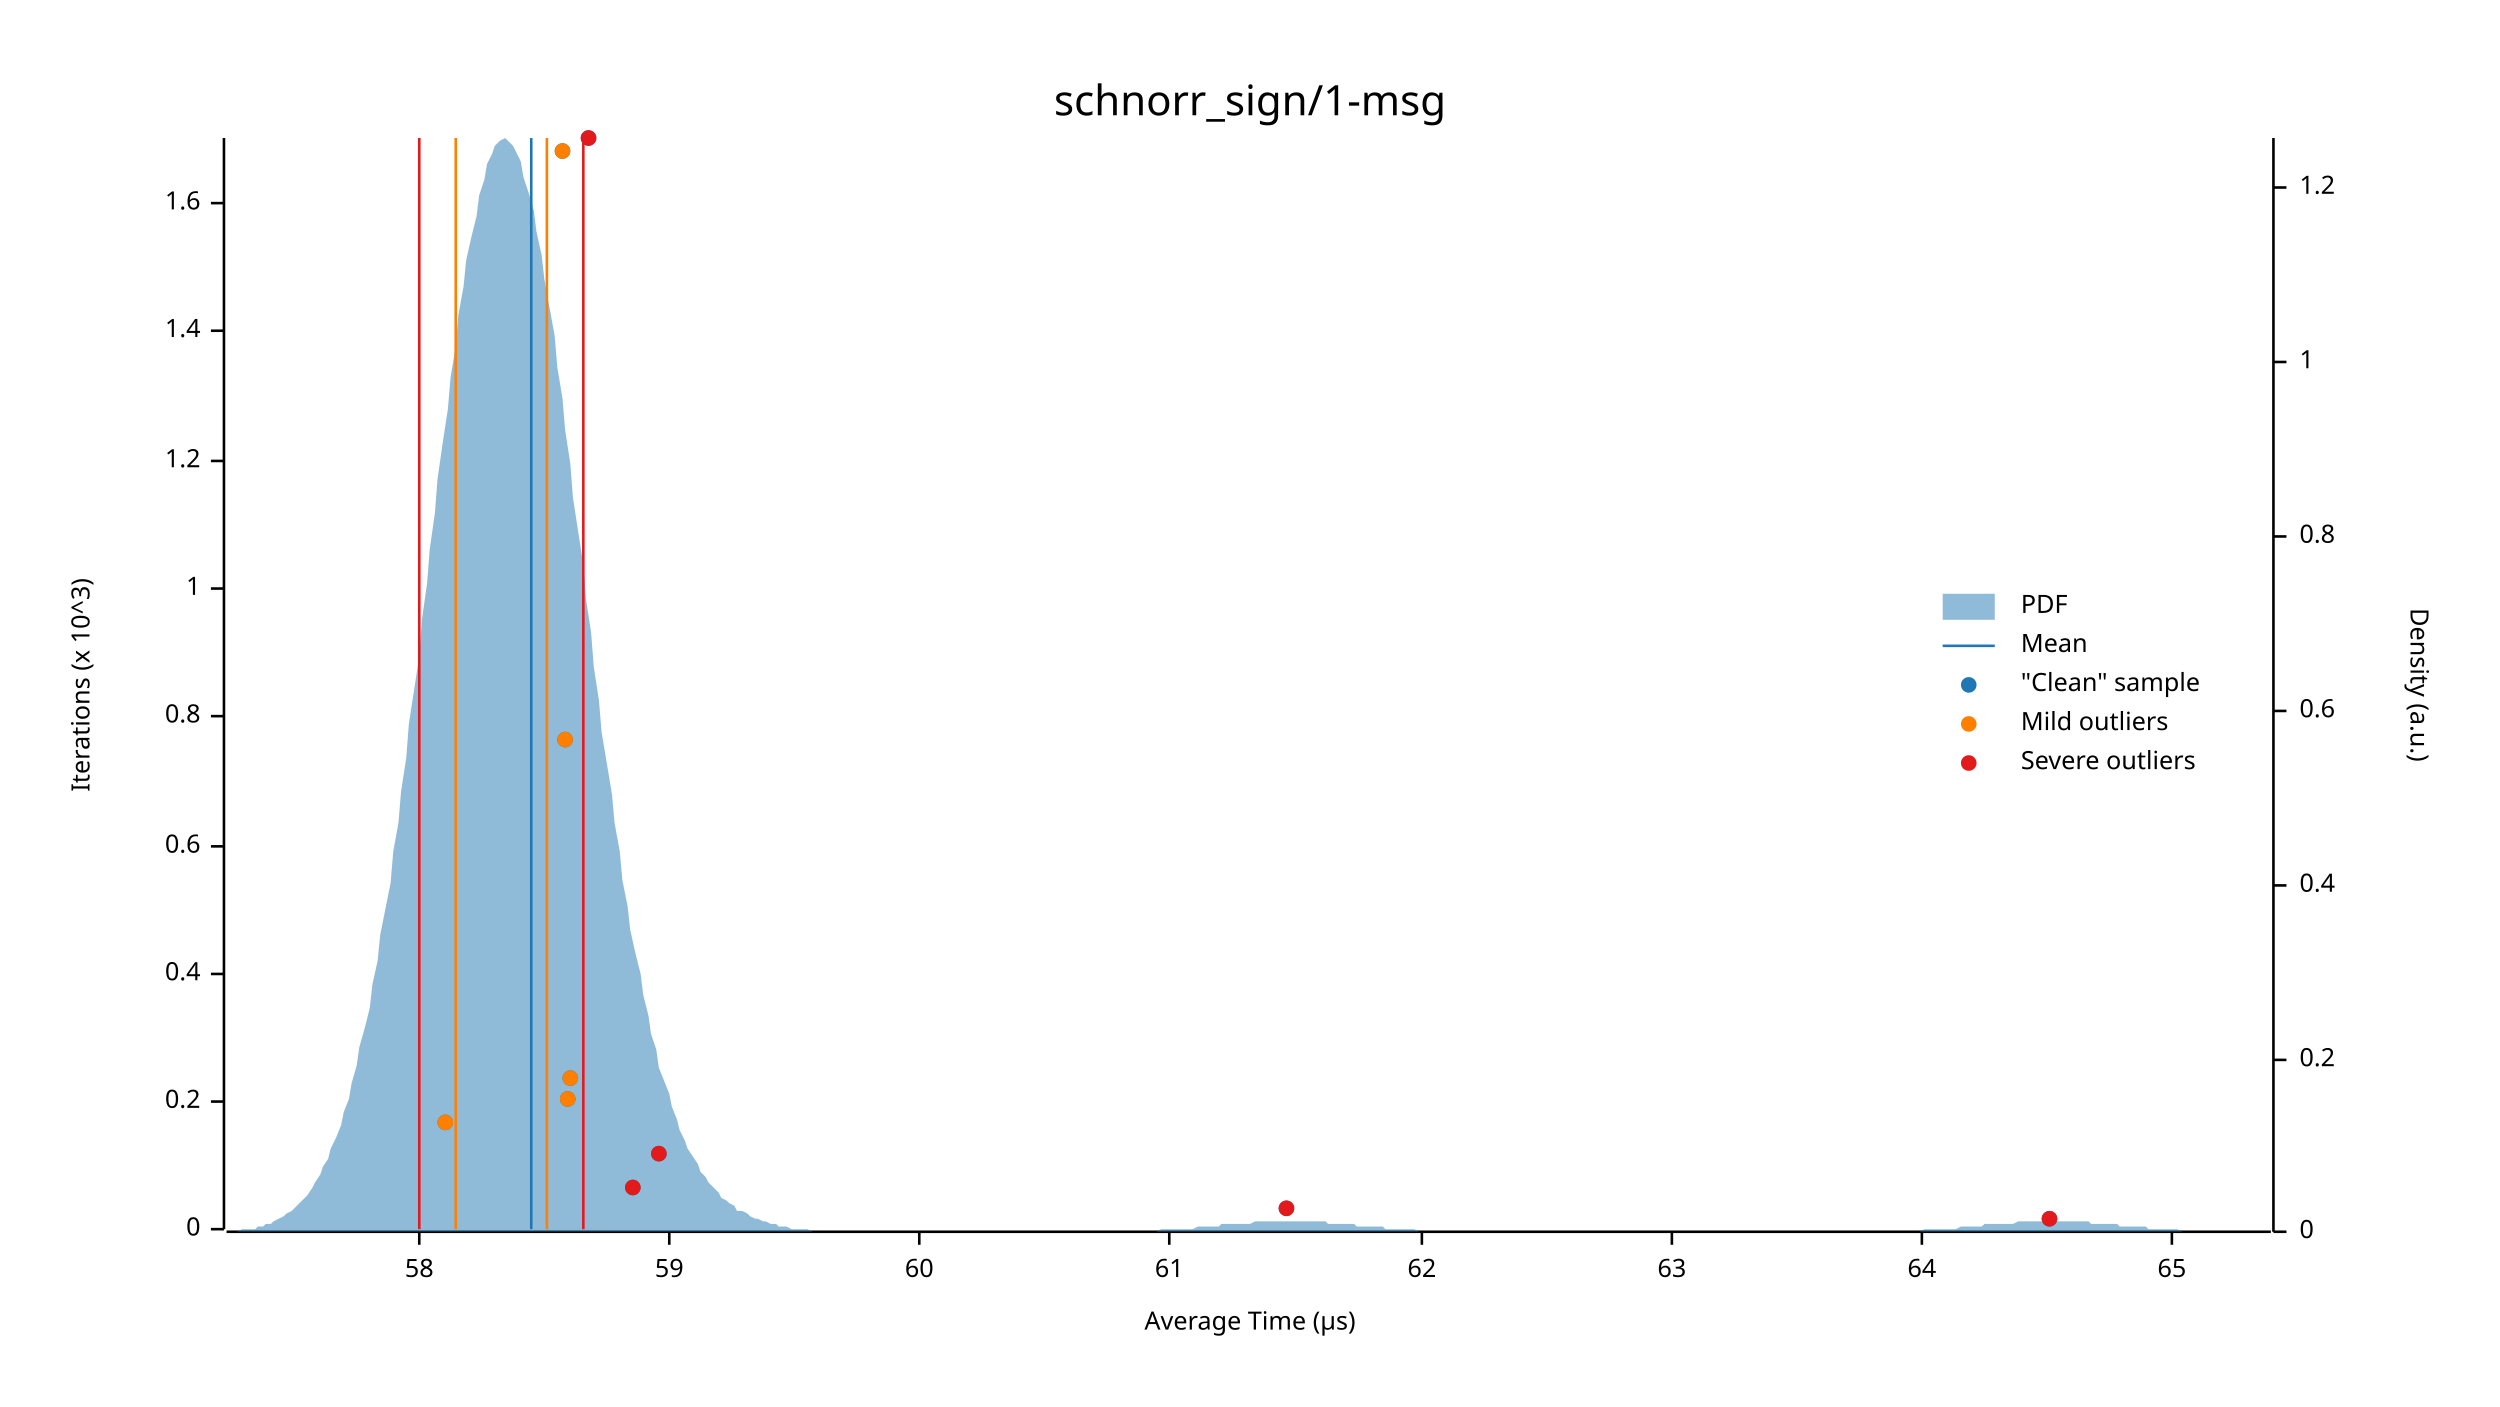
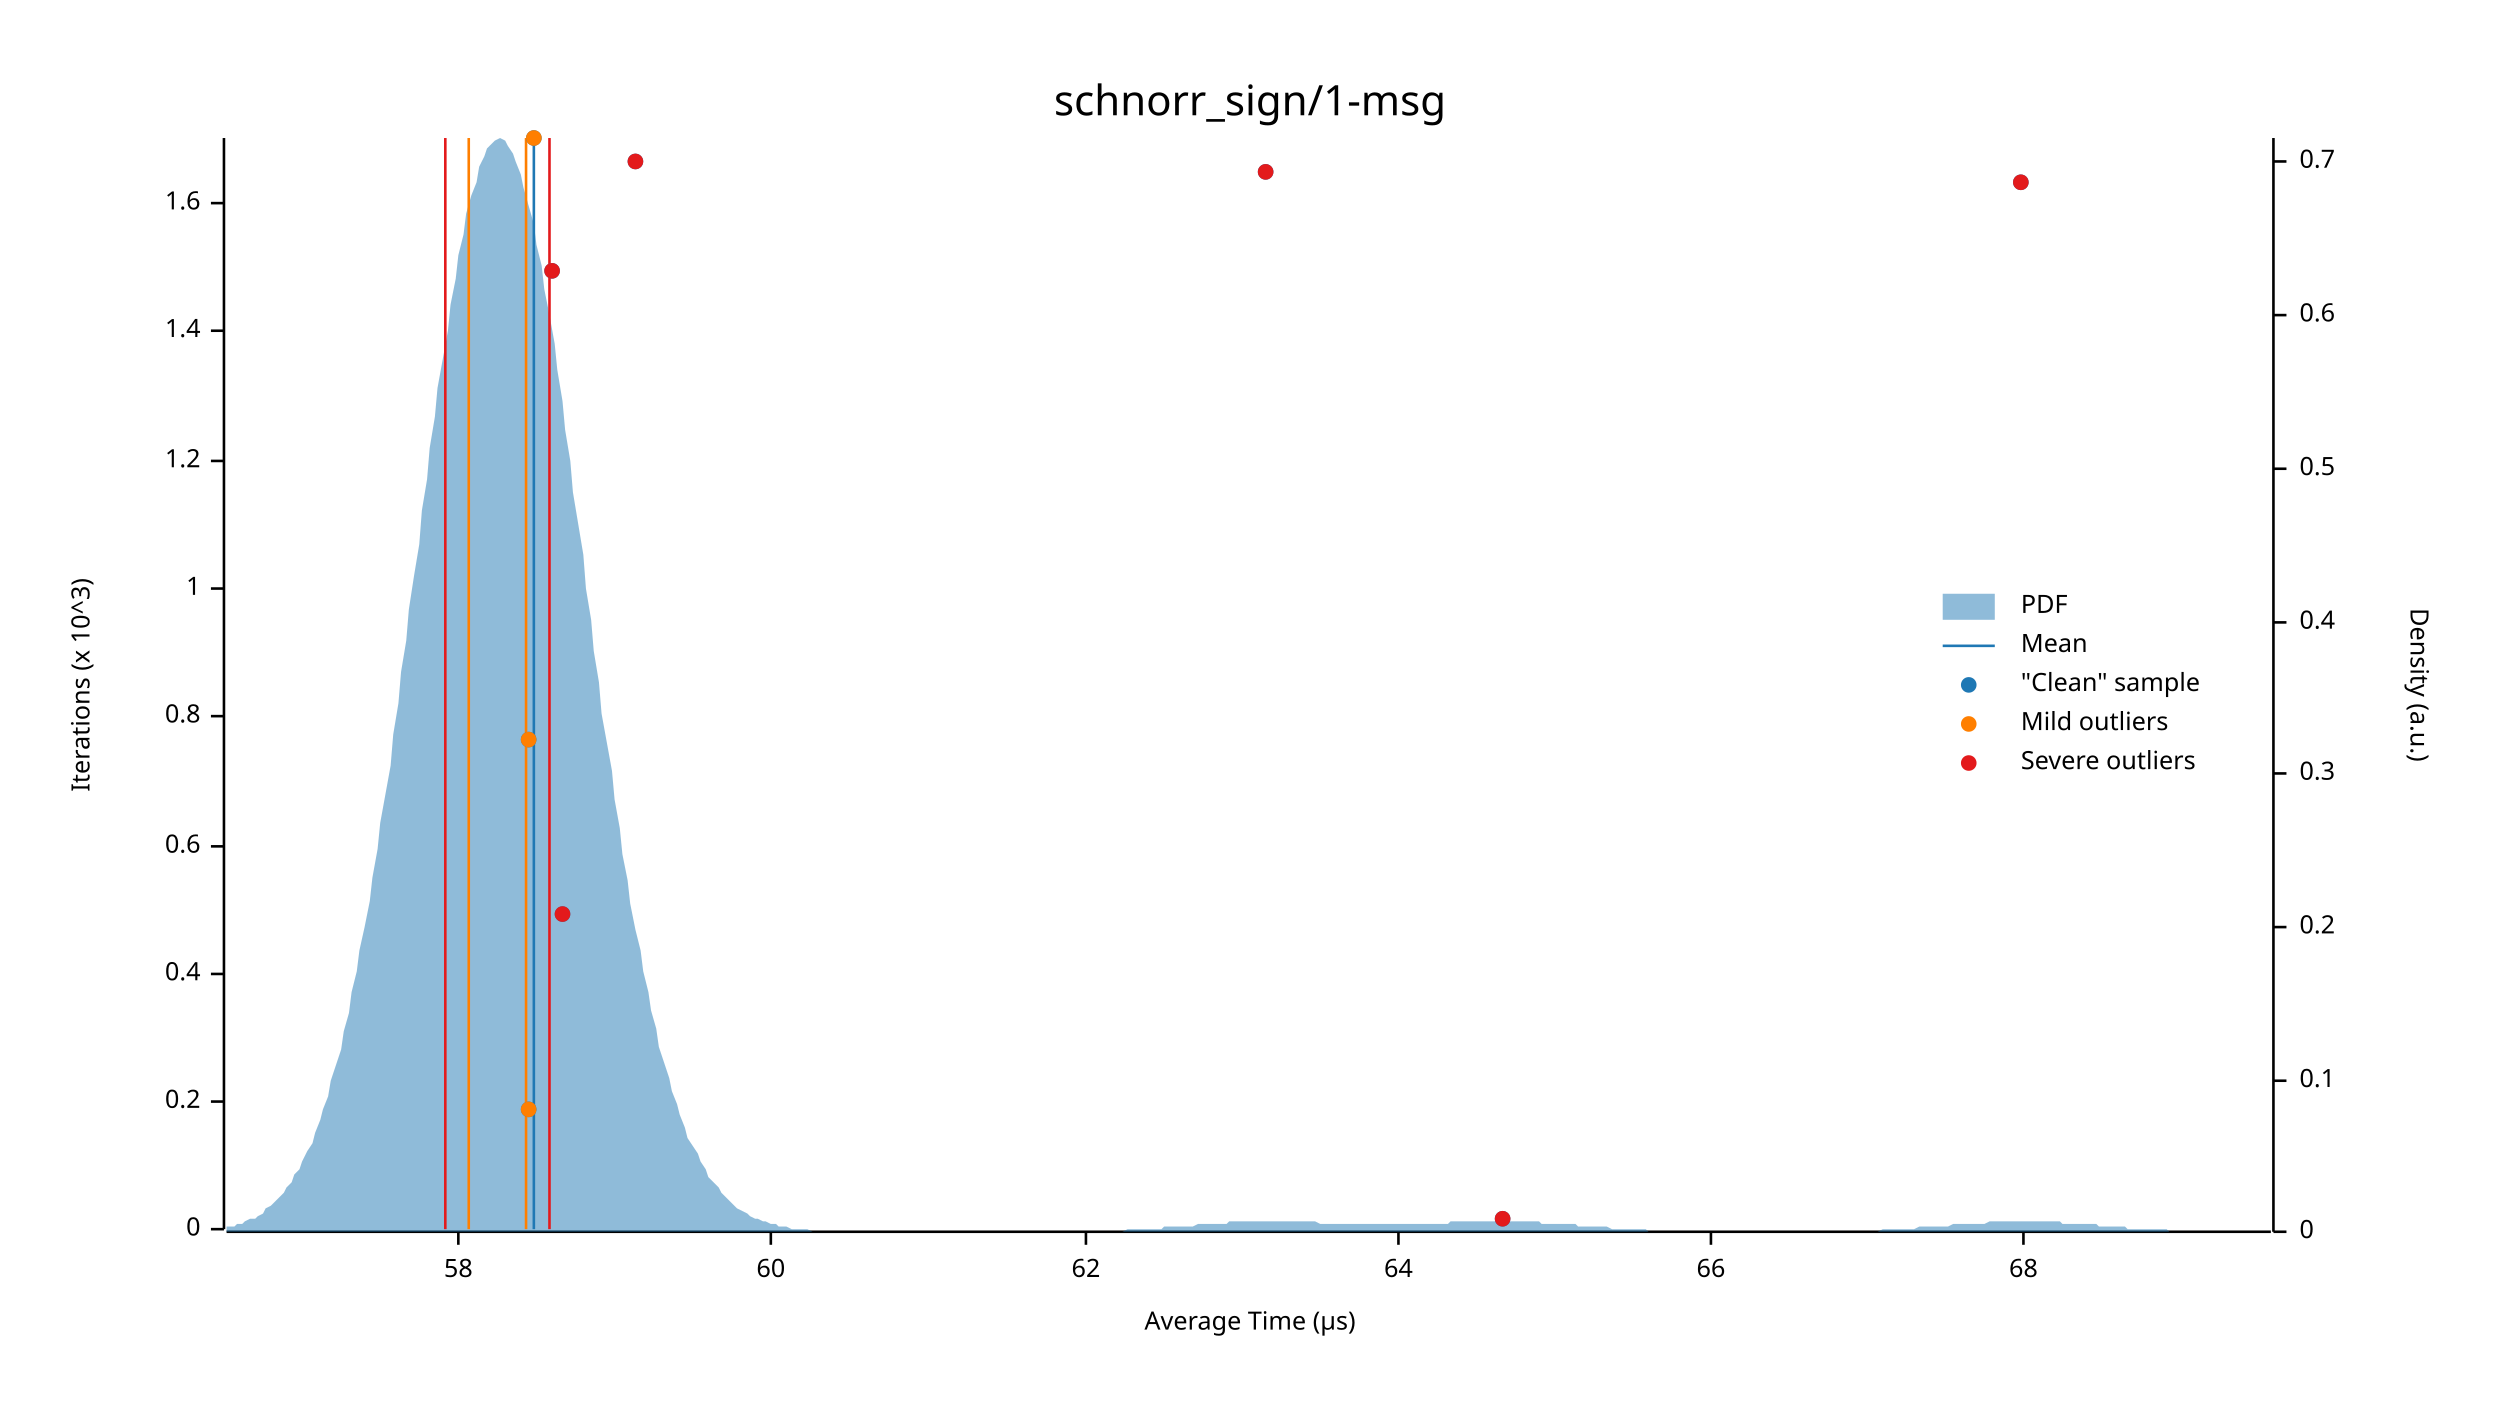
<svg xmlns="http://www.w3.org/2000/svg" width="960" height="540" viewBox="0 0 960 540">
  <text x="480" y="32" dy="0.76em" text-anchor="middle" font-family="sans-serif" font-size="16.129" opacity="1" fill="#000000">
schnorr_sign/1-msg
</text>
  <text x="27" y="263" dy="0.76em" text-anchor="middle" font-family="sans-serif" font-size="9.677" opacity="1" fill="#000000" transform="rotate(270, 27, 263)">
Iterations (x 10^3)
</text>
  <text x="480" y="513" dy="-0.5ex" text-anchor="middle" font-family="sans-serif" font-size="9.677" opacity="1" fill="#000000">
Average Time (µs)
</text>
  <polyline fill="none" opacity="1" stroke="#000000" stroke-width="1" points="86,53 86,472 " />
  <text x="77" y="472" dy="0.5ex" text-anchor="end" font-family="sans-serif" font-size="9.677" opacity="1" fill="#000000">
0
</text>
  <polyline fill="none" opacity="1" stroke="#000000" stroke-width="1" points="81,472 86,472 " />
  <text x="77" y="423" dy="0.5ex" text-anchor="end" font-family="sans-serif" font-size="9.677" opacity="1" fill="#000000">
0.2
</text>
  <polyline fill="none" opacity="1" stroke="#000000" stroke-width="1" points="81,423 86,423 " />
  <text x="77" y="374" dy="0.5ex" text-anchor="end" font-family="sans-serif" font-size="9.677" opacity="1" fill="#000000">
0.4
</text>
  <polyline fill="none" opacity="1" stroke="#000000" stroke-width="1" points="81,374 86,374 " />
  <text x="77" y="325" dy="0.5ex" text-anchor="end" font-family="sans-serif" font-size="9.677" opacity="1" fill="#000000">
0.6
</text>
  <polyline fill="none" opacity="1" stroke="#000000" stroke-width="1" points="81,325 86,325 " />
  <text x="77" y="275" dy="0.5ex" text-anchor="end" font-family="sans-serif" font-size="9.677" opacity="1" fill="#000000">
0.8
</text>
  <polyline fill="none" opacity="1" stroke="#000000" stroke-width="1" points="81,275 86,275 " />
  <text x="77" y="226" dy="0.5ex" text-anchor="end" font-family="sans-serif" font-size="9.677" opacity="1" fill="#000000">
1
</text>
  <polyline fill="none" opacity="1" stroke="#000000" stroke-width="1" points="81,226 86,226 " />
  <text x="77" y="177" dy="0.5ex" text-anchor="end" font-family="sans-serif" font-size="9.677" opacity="1" fill="#000000">
1.2
</text>
  <polyline fill="none" opacity="1" stroke="#000000" stroke-width="1" points="81,177 86,177 " />
  <text x="77" y="127" dy="0.5ex" text-anchor="end" font-family="sans-serif" font-size="9.677" opacity="1" fill="#000000">
1.4
</text>
  <polyline fill="none" opacity="1" stroke="#000000" stroke-width="1" points="81,127 86,127 " />
  <text x="77" y="78" dy="0.5ex" text-anchor="end" font-family="sans-serif" font-size="9.677" opacity="1" fill="#000000">
1.6
</text>
  <polyline fill="none" opacity="1" stroke="#000000" stroke-width="1" points="81,78 86,78 " />
  <polyline fill="none" opacity="1" stroke="#000000" stroke-width="1" points="87,473 872,473 " />
-   <text x="161" y="483" dy="0.76em" text-anchor="middle" font-family="sans-serif" font-size="9.677" opacity="1" fill="#000000">
+   <text x="176" y="483" dy="0.76em" text-anchor="middle" font-family="sans-serif" font-size="9.677" opacity="1" fill="#000000">
58
</text>
-   <polyline fill="none" opacity="1" stroke="#000000" stroke-width="1" points="161,473 161,478 " />
-   <text x="257" y="483" dy="0.76em" text-anchor="middle" font-family="sans-serif" font-size="9.677" opacity="1" fill="#000000">
- 59
- </text>
-   <polyline fill="none" opacity="1" stroke="#000000" stroke-width="1" points="257,473 257,478 " />
-   <text x="353" y="483" dy="0.76em" text-anchor="middle" font-family="sans-serif" font-size="9.677" opacity="1" fill="#000000">
+   <polyline fill="none" opacity="1" stroke="#000000" stroke-width="1" points="176,473 176,478 " />
+   <text x="296" y="483" dy="0.76em" text-anchor="middle" font-family="sans-serif" font-size="9.677" opacity="1" fill="#000000">
60
</text>
-   <polyline fill="none" opacity="1" stroke="#000000" stroke-width="1" points="353,473 353,478 " />
-   <text x="449" y="483" dy="0.76em" text-anchor="middle" font-family="sans-serif" font-size="9.677" opacity="1" fill="#000000">
- 61
- </text>
-   <polyline fill="none" opacity="1" stroke="#000000" stroke-width="1" points="449,473 449,478 " />
-   <text x="546" y="483" dy="0.76em" text-anchor="middle" font-family="sans-serif" font-size="9.677" opacity="1" fill="#000000">
+   <polyline fill="none" opacity="1" stroke="#000000" stroke-width="1" points="296,473 296,478 " />
+   <text x="417" y="483" dy="0.76em" text-anchor="middle" font-family="sans-serif" font-size="9.677" opacity="1" fill="#000000">
62
</text>
-   <polyline fill="none" opacity="1" stroke="#000000" stroke-width="1" points="546,473 546,478 " />
-   <text x="642" y="483" dy="0.76em" text-anchor="middle" font-family="sans-serif" font-size="9.677" opacity="1" fill="#000000">
- 63
- </text>
-   <polyline fill="none" opacity="1" stroke="#000000" stroke-width="1" points="642,473 642,478 " />
-   <text x="738" y="483" dy="0.76em" text-anchor="middle" font-family="sans-serif" font-size="9.677" opacity="1" fill="#000000">
+   <polyline fill="none" opacity="1" stroke="#000000" stroke-width="1" points="417,473 417,478 " />
+   <text x="537" y="483" dy="0.76em" text-anchor="middle" font-family="sans-serif" font-size="9.677" opacity="1" fill="#000000">
64
</text>
-   <polyline fill="none" opacity="1" stroke="#000000" stroke-width="1" points="738,473 738,478 " />
-   <text x="834" y="483" dy="0.76em" text-anchor="middle" font-family="sans-serif" font-size="9.677" opacity="1" fill="#000000">
- 65
+   <polyline fill="none" opacity="1" stroke="#000000" stroke-width="1" points="537,473 537,478 " />
+   <text x="657" y="483" dy="0.76em" text-anchor="middle" font-family="sans-serif" font-size="9.677" opacity="1" fill="#000000">
+ 66
</text>
-   <polyline fill="none" opacity="1" stroke="#000000" stroke-width="1" points="834,473 834,478 " />
+   <polyline fill="none" opacity="1" stroke="#000000" stroke-width="1" points="657,473 657,478 " />
+   <text x="777" y="483" dy="0.76em" text-anchor="middle" font-family="sans-serif" font-size="9.677" opacity="1" fill="#000000">
+ 68
+ </text>
+   <polyline fill="none" opacity="1" stroke="#000000" stroke-width="1" points="777,473 777,478 " />
  <text x="933" y="263" dy="0.76em" text-anchor="middle" font-family="sans-serif" font-size="9.677" opacity="1" fill="#000000" transform="rotate(90, 933, 263)">
Density (a.u.)
</text>
  <polyline fill="none" opacity="1" stroke="#000000" stroke-width="1" points="873,53 873,473 " />
  <text x="883" y="473" dy="0.5ex" text-anchor="start" font-family="sans-serif" font-size="9.677" opacity="1" fill="#000000">
0
</text>
  <polyline fill="none" opacity="1" stroke="#000000" stroke-width="1" points="873,473 878,473 " />
-   <text x="883" y="407" dy="0.5ex" text-anchor="start" font-family="sans-serif" font-size="9.677" opacity="1" fill="#000000">
+   <text x="883" y="415" dy="0.5ex" text-anchor="start" font-family="sans-serif" font-size="9.677" opacity="1" fill="#000000">
+ 0.1
+ </text>
+   <polyline fill="none" opacity="1" stroke="#000000" stroke-width="1" points="873,415 878,415 " />
+   <text x="883" y="356" dy="0.5ex" text-anchor="start" font-family="sans-serif" font-size="9.677" opacity="1" fill="#000000">
0.2
</text>
-   <polyline fill="none" opacity="1" stroke="#000000" stroke-width="1" points="873,407 878,407 " />
-   <text x="883" y="340" dy="0.5ex" text-anchor="start" font-family="sans-serif" font-size="9.677" opacity="1" fill="#000000">
+   <polyline fill="none" opacity="1" stroke="#000000" stroke-width="1" points="873,356 878,356 " />
+   <text x="883" y="297" dy="0.5ex" text-anchor="start" font-family="sans-serif" font-size="9.677" opacity="1" fill="#000000">
+ 0.3
+ </text>
+   <polyline fill="none" opacity="1" stroke="#000000" stroke-width="1" points="873,297 878,297 " />
+   <text x="883" y="239" dy="0.5ex" text-anchor="start" font-family="sans-serif" font-size="9.677" opacity="1" fill="#000000">
0.4
</text>
-   <polyline fill="none" opacity="1" stroke="#000000" stroke-width="1" points="873,340 878,340 " />
-   <text x="883" y="273" dy="0.5ex" text-anchor="start" font-family="sans-serif" font-size="9.677" opacity="1" fill="#000000">
+   <polyline fill="none" opacity="1" stroke="#000000" stroke-width="1" points="873,239 878,239 " />
+   <text x="883" y="180" dy="0.5ex" text-anchor="start" font-family="sans-serif" font-size="9.677" opacity="1" fill="#000000">
+ 0.5
+ </text>
+   <polyline fill="none" opacity="1" stroke="#000000" stroke-width="1" points="873,180 878,180 " />
+   <text x="883" y="121" dy="0.5ex" text-anchor="start" font-family="sans-serif" font-size="9.677" opacity="1" fill="#000000">
0.6
</text>
-   <polyline fill="none" opacity="1" stroke="#000000" stroke-width="1" points="873,273 878,273 " />
-   <text x="883" y="206" dy="0.5ex" text-anchor="start" font-family="sans-serif" font-size="9.677" opacity="1" fill="#000000">
- 0.8
+   <polyline fill="none" opacity="1" stroke="#000000" stroke-width="1" points="873,121 878,121 " />
+   <text x="883" y="62" dy="0.5ex" text-anchor="start" font-family="sans-serif" font-size="9.677" opacity="1" fill="#000000">
+ 0.7
</text>
-   <polyline fill="none" opacity="1" stroke="#000000" stroke-width="1" points="873,206 878,206 " />
-   <text x="883" y="139" dy="0.5ex" text-anchor="start" font-family="sans-serif" font-size="9.677" opacity="1" fill="#000000">
- 1
- </text>
-   <polyline fill="none" opacity="1" stroke="#000000" stroke-width="1" points="873,139 878,139 " />
-   <text x="883" y="72" dy="0.5ex" text-anchor="start" font-family="sans-serif" font-size="9.677" opacity="1" fill="#000000">
- 1.2
- </text>
-   <polyline fill="none" opacity="1" stroke="#000000" stroke-width="1" points="873,72 878,72 " />
-   <polygon opacity="0.5" fill="#1F78B4" points="87,473 88,473 90,473 91,473 93,472 94,472 96,472 98,472 99,471 101,471 102,470 104,470 105,469 107,468 109,467 110,466 112,465 113,464 115,462 116,461 118,459 120,456 121,454 123,451 124,448 126,445 127,441 129,437 131,432 132,427 134,422 135,416 137,409 138,402 140,395 142,387 143,378 145,369 146,359 148,349 150,339 151,327 153,316 154,304 156,291 157,278 159,265 161,252 162,238 164,224 165,211 167,197 168,184 170,170 172,157 173,145 175,133 176,121 178,110 179,100 181,91 183,83 184,75 186,69 187,63 189,59 190,56 192,54 194,53 195,54 197,56 198,58 200,62 201,68 203,74 205,81 206,89 208,98 209,107 211,118 213,129 214,141 216,153 217,165 219,178 220,191 222,204 224,217 225,230 227,243 228,256 230,269 231,281 233,293 235,305 236,316 238,327 239,338 241,348 242,357 244,366 246,374 247,382 249,390 250,397 252,403 253,410 255,415 257,420 258,425 260,430 261,434 263,438 264,441 266,444 268,447 269,450 271,452 272,454 274,456 276,458 277,460 279,461 280,462 282,463 283,465 285,465 287,466 288,467 290,468 291,468 293,469 294,469 296,470 298,470 299,471 301,471 302,471 304,472 305,472 307,472 309,472 310,472 312,473 313,473 315,473 316,473 318,473 320,473 321,473 323,473 324,473 326,473 327,473 329,473 331,473 332,473 334,473 335,473 337,473 339,473 340,473 342,473 343,473 345,473 346,473 348,473 350,473 351,473 353,473 354,473 356,473 357,473 359,473 361,473 362,473 364,473 365,473 367,473 368,473 370,473 372,473 373,473 375,473 376,473 378,473 379,473 381,473 383,473 384,473 386,473 387,473 389,473 391,473 392,473 394,473 395,473 397,473 398,473 400,473 402,473 403,473 405,473 406,473 408,473 409,473 411,473 413,473 414,473 416,473 417,473 419,473 420,473 422,473 424,473 425,473 427,473 428,473 430,473 431,473 433,473 435,473 436,473 438,473 439,473 441,473 442,473 444,473 446,472 447,472 449,472 450,472 452,472 454,472 455,472 457,472 458,472 460,471 461,471 463,471 465,471 466,471 468,471 469,470 471,470 472,470 474,470 476,470 477,470 479,470 480,470 482,469 483,469 485,469 487,469 488,469 490,469 491,469 493,469 494,469 496,469 498,469 499,469 501,469 502,469 504,469 505,469 507,469 509,469 510,470 512,470 513,470 515,470 517,470 518,470 520,470 521,471 523,471 524,471 526,471 528,471 529,471 531,471 532,472 534,472 535,472 537,472 539,472 540,472 542,472 543,472 545,473 546,473 548,473 550,473 551,473 553,473 554,473 556,473 557,473 559,473 561,473 562,473 564,473 565,473 567,473 568,473 570,473 572,473 573,473 575,473 576,473 578,473 580,473 581,473 583,473 584,473 586,473 587,473 589,473 591,473 592,473 594,473 595,473 597,473 598,473 600,473 602,473 603,473 605,473 606,473 608,473 609,473 611,473 613,473 614,473 616,473 617,473 619,473 620,473 622,473 624,473 625,473 627,473 628,473 630,473 632,473 633,473 635,473 636,473 638,473 639,473 641,473 643,473 644,473 646,473 647,473 649,473 650,473 652,473 654,473 655,473 657,473 658,473 660,473 661,473 663,473 665,473 666,473 668,473 669,473 671,473 672,473 674,473 676,473 677,473 679,473 680,473 682,473 683,473 685,473 687,473 688,473 690,473 691,473 693,473 695,473 696,473 698,473 699,473 701,473 702,473 704,473 706,473 707,473 709,473 710,473 712,473 713,473 715,473 717,473 718,473 720,473 721,473 723,473 724,473 726,473 728,473 729,473 731,473 732,473 734,473 735,473 737,473 739,472 740,472 742,472 743,472 745,472 746,472 748,472 750,472 751,472 753,471 754,471 756,471 758,471 759,471 761,471 762,470 764,470 765,470 767,470 769,470 770,470 772,470 773,470 775,469 776,469 778,469 780,469 781,469 783,469 784,469 786,469 787,469 789,469 791,469 792,469 794,469 795,469 797,469 798,469 800,469 802,469 803,470 805,470 806,470 808,470 809,470 811,470 813,470 814,471 816,471 817,471 819,471 821,471 822,471 824,471 825,472 827,472 828,472 830,472 832,472 833,472 835,472 836,472 838,473 839,473 841,473 843,473 844,473 846,473 847,473 849,473 850,473 852,473 854,473 855,473 857,473 858,473 860,473 861,473 863,473 865,473 866,473 868,473 869,473 871,473 873,473 873,473 87,473 " />
-   <polyline fill="none" opacity="1" stroke="#1F78B4" stroke-width="1" points="204,472 204,53 " />
-   <polyline fill="none" opacity="1" stroke="#FF7F00" stroke-width="1" points="175,472 175,53 " />
-   <polyline fill="none" opacity="1" stroke="#FF7F00" stroke-width="1" points="210,472 210,53 " />
-   <polyline fill="none" opacity="1" stroke="#E31A1C" stroke-width="1" points="161,472 161,53 " />
-   <polyline fill="none" opacity="1" stroke="#E31A1C" stroke-width="1" points="224,472 224,53 " />
-   <circle cx="787" cy="468" r="3" opacity="1" fill="#1F78B4" stroke="none" stroke-width="1" />
-   <circle cx="494" cy="464" r="3" opacity="1" fill="#1F78B4" stroke="none" stroke-width="1" />
-   <circle cx="243" cy="456" r="3" opacity="1" fill="#1F78B4" stroke="none" stroke-width="1" />
-   <circle cx="253" cy="443" r="3" opacity="1" fill="#1F78B4" stroke="none" stroke-width="1" />
-   <circle cx="171" cy="431" r="3" opacity="1" fill="#1F78B4" stroke="none" stroke-width="1" />
-   <circle cx="218" cy="422" r="3" opacity="1" fill="#1F78B4" stroke="none" stroke-width="1" />
-   <circle cx="219" cy="414" r="3" opacity="1" fill="#1F78B4" stroke="none" stroke-width="1" />
-   <circle cx="217" cy="284" r="3" opacity="1" fill="#1F78B4" stroke="none" stroke-width="1" />
-   <circle cx="216" cy="58" r="3" opacity="1" fill="#1F78B4" stroke="none" stroke-width="1" />
-   <circle cx="226" cy="53" r="3" opacity="1" fill="#1F78B4" stroke="none" stroke-width="1" />
-   <circle cx="171" cy="431" r="3" opacity="1" fill="#FF7F00" stroke="none" stroke-width="1" />
-   <circle cx="218" cy="422" r="3" opacity="1" fill="#FF7F00" stroke="none" stroke-width="1" />
-   <circle cx="219" cy="414" r="3" opacity="1" fill="#FF7F00" stroke="none" stroke-width="1" />
-   <circle cx="217" cy="284" r="3" opacity="1" fill="#FF7F00" stroke="none" stroke-width="1" />
-   <circle cx="216" cy="58" r="3" opacity="1" fill="#FF7F00" stroke="none" stroke-width="1" />
-   <circle cx="787" cy="468" r="3" opacity="1" fill="#E31A1C" stroke="none" stroke-width="1" />
-   <circle cx="494" cy="464" r="3" opacity="1" fill="#E31A1C" stroke="none" stroke-width="1" />
-   <circle cx="243" cy="456" r="3" opacity="1" fill="#E31A1C" stroke="none" stroke-width="1" />
-   <circle cx="253" cy="443" r="3" opacity="1" fill="#E31A1C" stroke="none" stroke-width="1" />
-   <circle cx="226" cy="53" r="3" opacity="1" fill="#E31A1C" stroke="none" stroke-width="1" />
+   <polyline fill="none" opacity="1" stroke="#000000" stroke-width="1" points="873,62 878,62 " />
+   <polygon opacity="0.5" fill="#1F78B4" points="87,471 88,471 90,471 91,470 93,470 94,469 96,468 98,468 99,467 101,466 102,464 104,463 105,462 107,460 109,458 110,456 112,454 113,451 115,449 116,446 118,442 120,439 121,435 123,430 124,426 126,421 127,415 129,409 131,403 132,396 134,389 135,381 137,373 138,365 140,356 142,346 143,337 145,326 146,316 148,305 150,294 151,282 153,270 154,258 156,246 157,234 159,221 161,209 162,196 164,184 165,172 167,160 168,149 170,138 172,127 173,117 175,107 176,98 178,90 179,82 181,75 183,70 184,64 186,60 187,57 189,55 190,54 192,53 194,54 195,56 197,59 198,62 200,67 201,72 203,79 205,86 206,94 208,102 209,111 211,121 213,132 214,142 216,154 217,165 219,177 220,189 222,201 224,213 225,226 227,238 228,250 230,262 231,274 233,285 235,296 236,307 238,318 239,328 241,338 242,347 244,357 246,365 247,373 249,381 250,388 252,395 253,402 255,408 257,414 258,419 260,424 261,428 263,433 264,437 266,440 268,443 269,446 271,449 272,452 274,454 276,456 277,458 279,460 280,461 282,463 283,464 285,465 287,466 288,467 290,468 291,468 293,469 294,469 296,470 298,470 299,471 301,471 302,471 304,472 305,472 307,472 309,472 310,472 312,473 313,473 315,473 316,473 318,473 320,473 321,473 323,473 324,473 326,473 327,473 329,473 331,473 332,473 334,473 335,473 337,473 339,473 340,473 342,473 343,473 345,473 346,473 348,473 350,473 351,473 353,473 354,473 356,473 357,473 359,473 361,473 362,473 364,473 365,473 367,473 368,473 370,473 372,473 373,473 375,473 376,473 378,473 379,473 381,473 383,473 384,473 386,473 387,473 389,473 391,473 392,473 394,473 395,473 397,473 398,473 400,473 402,473 403,473 405,473 406,473 408,473 409,473 411,473 413,473 414,473 416,473 417,473 419,473 420,473 422,473 424,473 425,473 427,473 428,473 430,473 431,473 433,472 435,472 436,472 438,472 439,472 441,472 442,472 444,472 446,472 447,471 449,471 450,471 452,471 454,471 455,471 457,471 458,471 460,470 461,470 463,470 465,470 466,470 468,470 469,470 471,470 472,469 474,469 476,469 477,469 479,469 480,469 482,469 483,469 485,469 487,469 488,469 490,469 491,469 493,469 494,469 496,469 498,469 499,469 501,469 502,469 504,469 505,469 507,470 509,470 510,470 512,470 513,470 515,470 517,470 518,470 520,470 521,470 523,470 524,470 526,470 528,470 529,470 531,470 532,470 534,470 535,470 537,470 539,470 540,470 542,470 543,470 545,470 546,470 548,470 550,470 551,470 553,470 554,470 556,470 557,469 559,469 561,469 562,469 564,469 565,469 567,469 568,469 570,469 572,469 573,469 575,469 576,469 578,469 580,469 581,469 583,469 584,469 586,469 587,469 589,469 591,469 592,470 594,470 595,470 597,470 598,470 600,470 602,470 603,470 605,470 606,471 608,471 609,471 611,471 613,471 614,471 616,471 617,471 619,472 620,472 622,472 624,472 625,472 627,472 628,472 630,472 632,472 633,473 635,473 636,473 638,473 639,473 641,473 643,473 644,473 646,473 647,473 649,473 650,473 652,473 654,473 655,473 657,473 658,473 660,473 661,473 663,473 665,473 666,473 668,473 669,473 671,473 672,473 674,473 676,473 677,473 679,473 680,473 682,473 683,473 685,473 687,473 688,473 690,473 691,473 693,473 695,473 696,473 698,473 699,473 701,473 702,473 704,473 706,473 707,473 709,473 710,473 712,473 713,473 715,473 717,473 718,473 720,473 721,473 723,472 724,472 726,472 728,472 729,472 731,472 732,472 734,472 735,472 737,471 739,471 740,471 742,471 743,471 745,471 746,471 748,471 750,470 751,470 753,470 754,470 756,470 758,470 759,470 761,470 762,470 764,469 765,469 767,469 769,469 770,469 772,469 773,469 775,469 776,469 778,469 780,469 781,469 783,469 784,469 786,469 787,469 789,469 791,469 792,470 794,470 795,470 797,470 798,470 800,470 802,470 803,470 805,470 806,471 808,471 809,471 811,471 813,471 814,471 816,471 817,472 819,472 821,472 822,472 824,472 825,472 827,472 828,472 830,472 832,472 833,473 835,473 836,473 838,473 839,473 841,473 843,473 844,473 846,473 847,473 849,473 850,473 852,473 854,473 855,473 857,473 858,473 860,473 861,473 863,473 865,473 866,473 868,473 869,473 871,473 873,473 873,473 87,473 " />
+   <polyline fill="none" opacity="1" stroke="#1F78B4" stroke-width="1" points="205,472 205,53 " />
+   <polyline fill="none" opacity="1" stroke="#FF7F00" stroke-width="1" points="180,472 180,53 " />
+   <polyline fill="none" opacity="1" stroke="#FF7F00" stroke-width="1" points="202,472 202,53 " />
+   <polyline fill="none" opacity="1" stroke="#E31A1C" stroke-width="1" points="171,472 171,53 " />
+   <polyline fill="none" opacity="1" stroke="#E31A1C" stroke-width="1" points="211,472 211,53 " />
+   <circle cx="577" cy="468" r="3" opacity="1" fill="#1F78B4" stroke="none" stroke-width="1" />
+   <circle cx="203" cy="426" r="3" opacity="1" fill="#1F78B4" stroke="none" stroke-width="1" />
+   <circle cx="216" cy="351" r="3" opacity="1" fill="#1F78B4" stroke="none" stroke-width="1" />
+   <circle cx="203" cy="284" r="3" opacity="1" fill="#1F78B4" stroke="none" stroke-width="1" />
+   <circle cx="212" cy="104" r="3" opacity="1" fill="#1F78B4" stroke="none" stroke-width="1" />
+   <circle cx="776" cy="70" r="3" opacity="1" fill="#1F78B4" stroke="none" stroke-width="1" />
+   <circle cx="486" cy="66" r="3" opacity="1" fill="#1F78B4" stroke="none" stroke-width="1" />
+   <circle cx="244" cy="62" r="3" opacity="1" fill="#1F78B4" stroke="none" stroke-width="1" />
+   <circle cx="205" cy="53" r="3" opacity="1" fill="#1F78B4" stroke="none" stroke-width="1" />
+   <circle cx="203" cy="426" r="3" opacity="1" fill="#FF7F00" stroke="none" stroke-width="1" />
+   <circle cx="203" cy="284" r="3" opacity="1" fill="#FF7F00" stroke="none" stroke-width="1" />
+   <circle cx="205" cy="53" r="3" opacity="1" fill="#FF7F00" stroke="none" stroke-width="1" />
+   <circle cx="577" cy="468" r="3" opacity="1" fill="#E31A1C" stroke="none" stroke-width="1" />
+   <circle cx="216" cy="351" r="3" opacity="1" fill="#E31A1C" stroke="none" stroke-width="1" />
+   <circle cx="212" cy="104" r="3" opacity="1" fill="#E31A1C" stroke="none" stroke-width="1" />
+   <circle cx="776" cy="70" r="3" opacity="1" fill="#E31A1C" stroke="none" stroke-width="1" />
+   <circle cx="486" cy="66" r="3" opacity="1" fill="#E31A1C" stroke="none" stroke-width="1" />
+   <circle cx="244" cy="62" r="3" opacity="1" fill="#E31A1C" stroke="none" stroke-width="1" />
  <text x="776" y="228" dy="0.76em" text-anchor="start" font-family="sans-serif" font-size="9.677" opacity="1" fill="#000000">
PDF
</text>
  <text x="776" y="243" dy="0.76em" text-anchor="start" font-family="sans-serif" font-size="9.677" opacity="1" fill="#000000">
Mean
</text>
  <text x="776" y="258" dy="0.76em" text-anchor="start" font-family="sans-serif" font-size="9.677" opacity="1" fill="#000000">
"Clean" sample
</text>
  <text x="776" y="273" dy="0.76em" text-anchor="start" font-family="sans-serif" font-size="9.677" opacity="1" fill="#000000">
Mild outliers
</text>
  <text x="776" y="288" dy="0.76em" text-anchor="start" font-family="sans-serif" font-size="9.677" opacity="1" fill="#000000">
Severe outliers
</text>
  <rect x="746" y="228" width="20" height="10" opacity="0.5" fill="#1F78B4" stroke="none" />
  <polyline fill="none" opacity="1" stroke="#1F78B4" stroke-width="1" points="746,248 766,248 " />
  <circle cx="756" cy="263" r="3" opacity="1" fill="#1F78B4" stroke="none" stroke-width="1" />
  <circle cx="756" cy="278" r="3" opacity="1" fill="#FF7F00" stroke="none" stroke-width="1" />
  <circle cx="756" cy="293" r="3" opacity="1" fill="#E31A1C" stroke="none" stroke-width="1" />
</svg>
